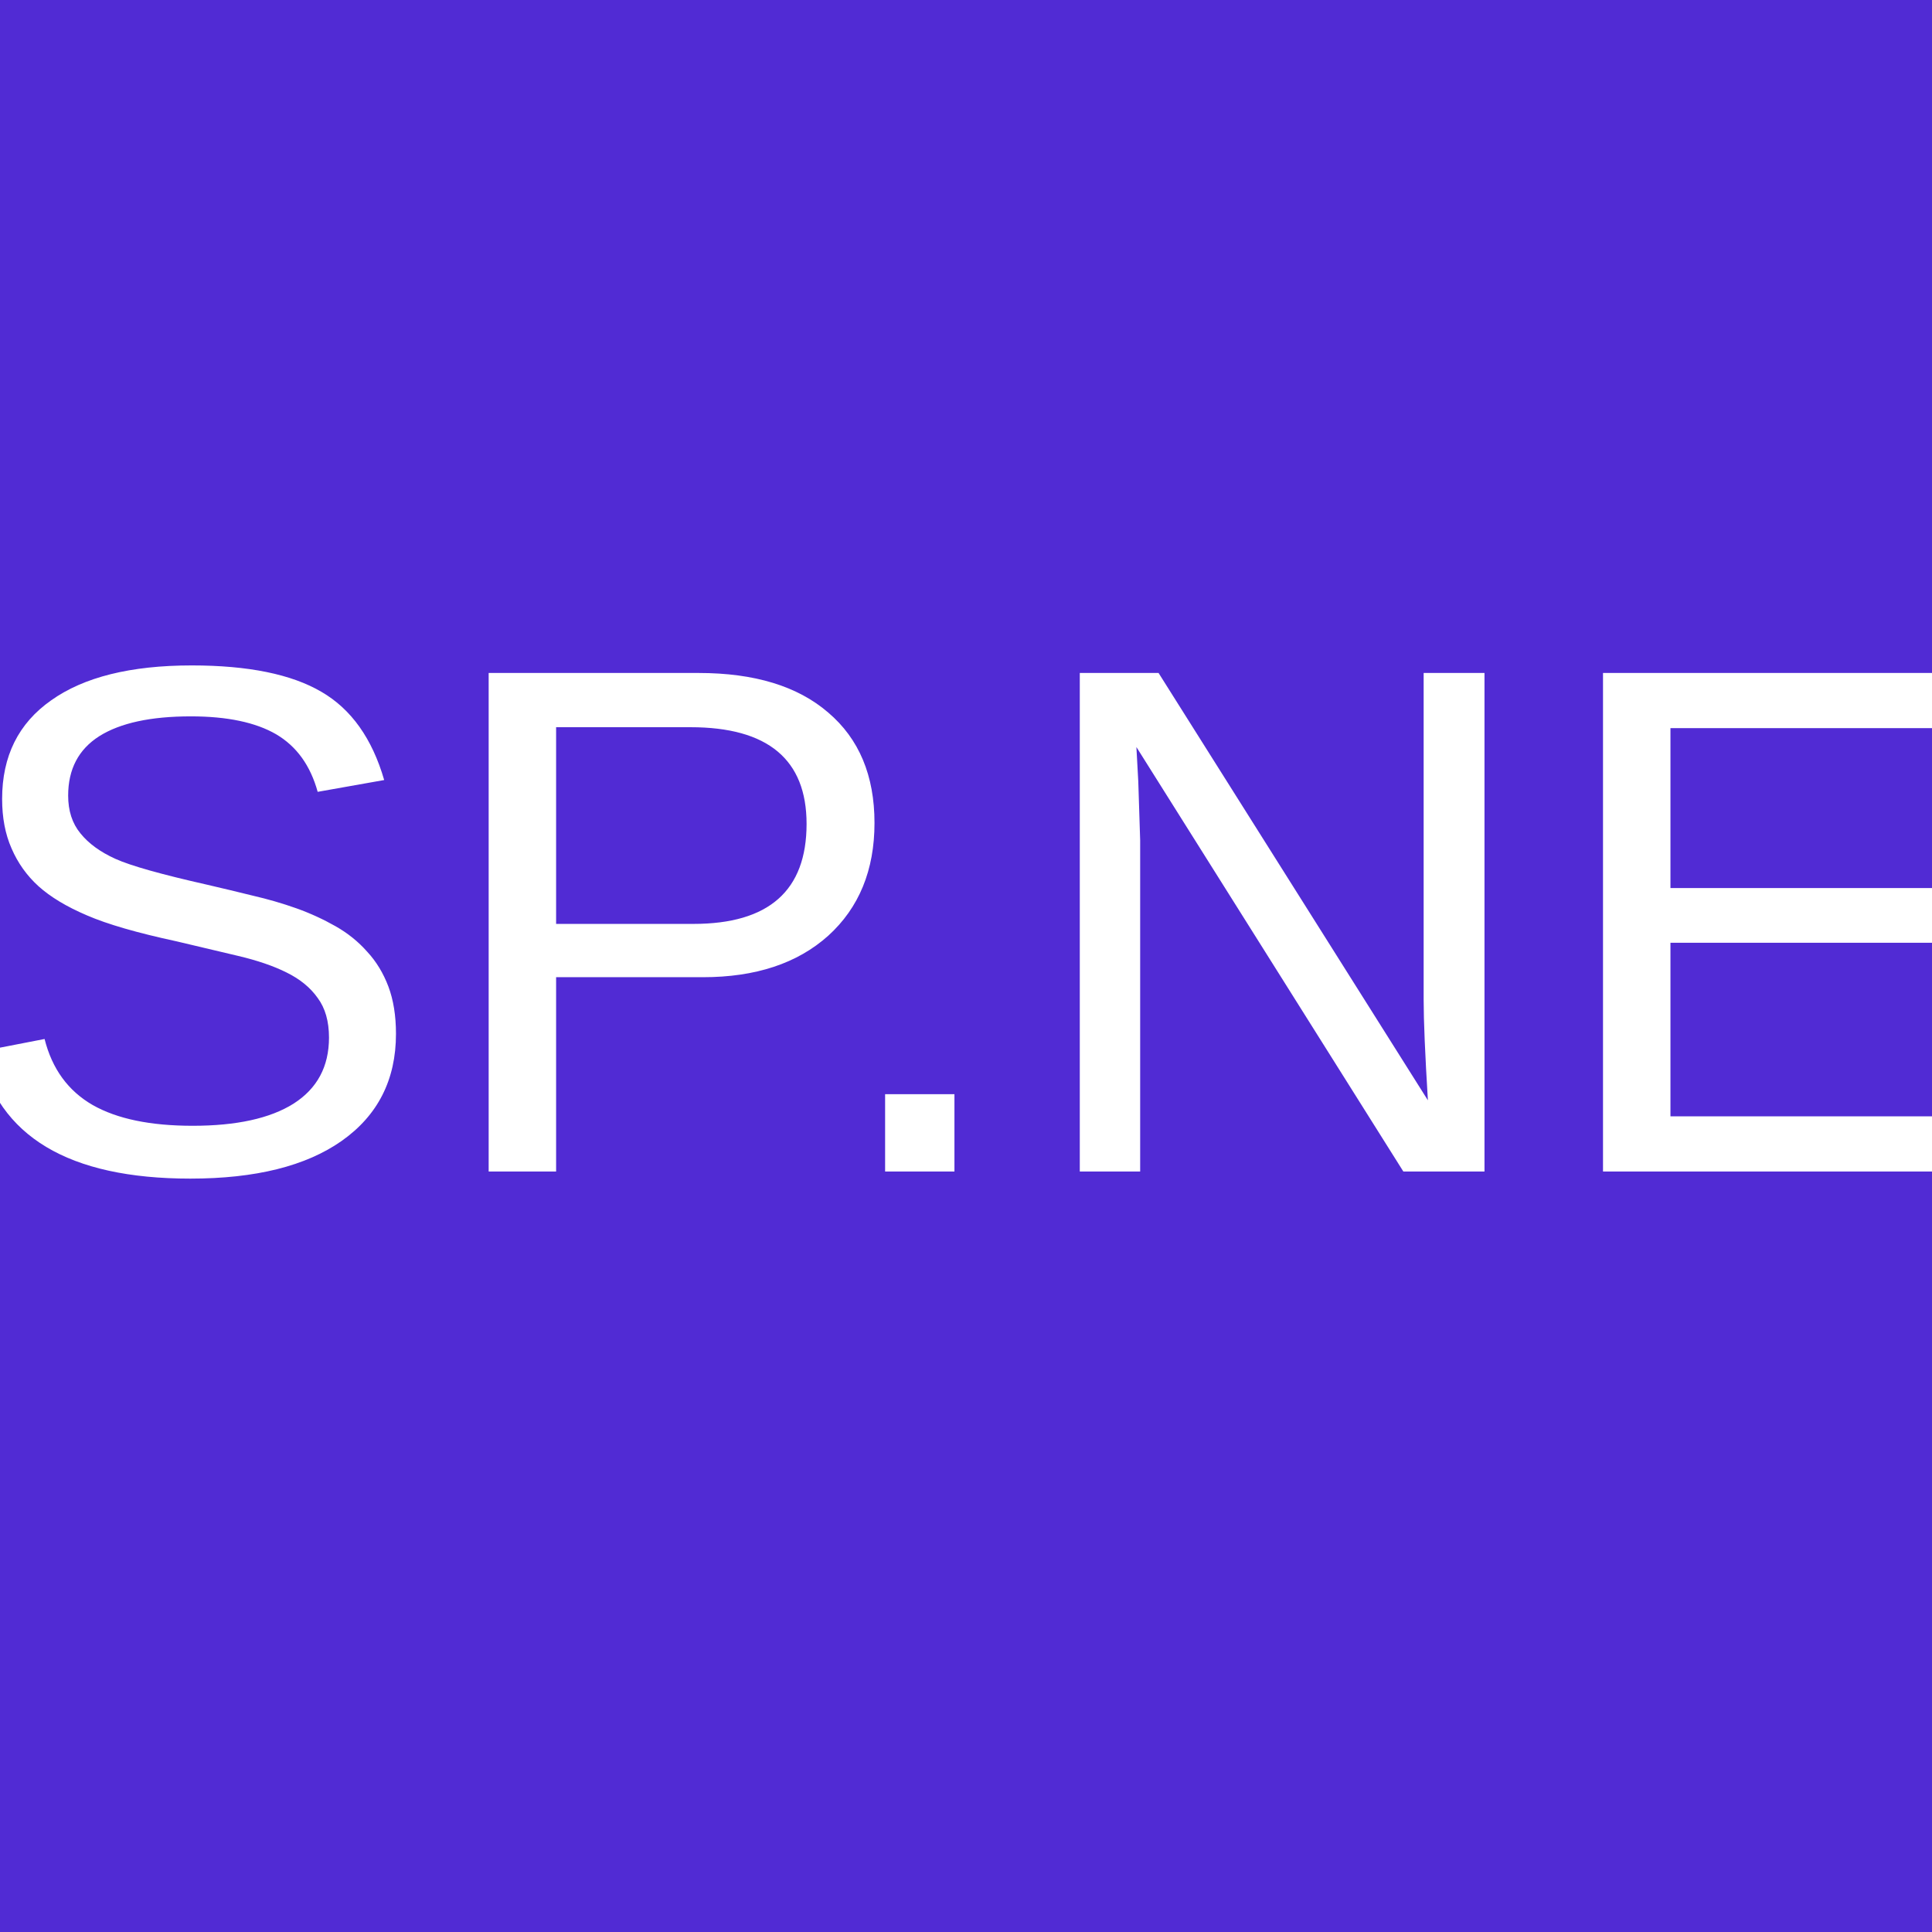
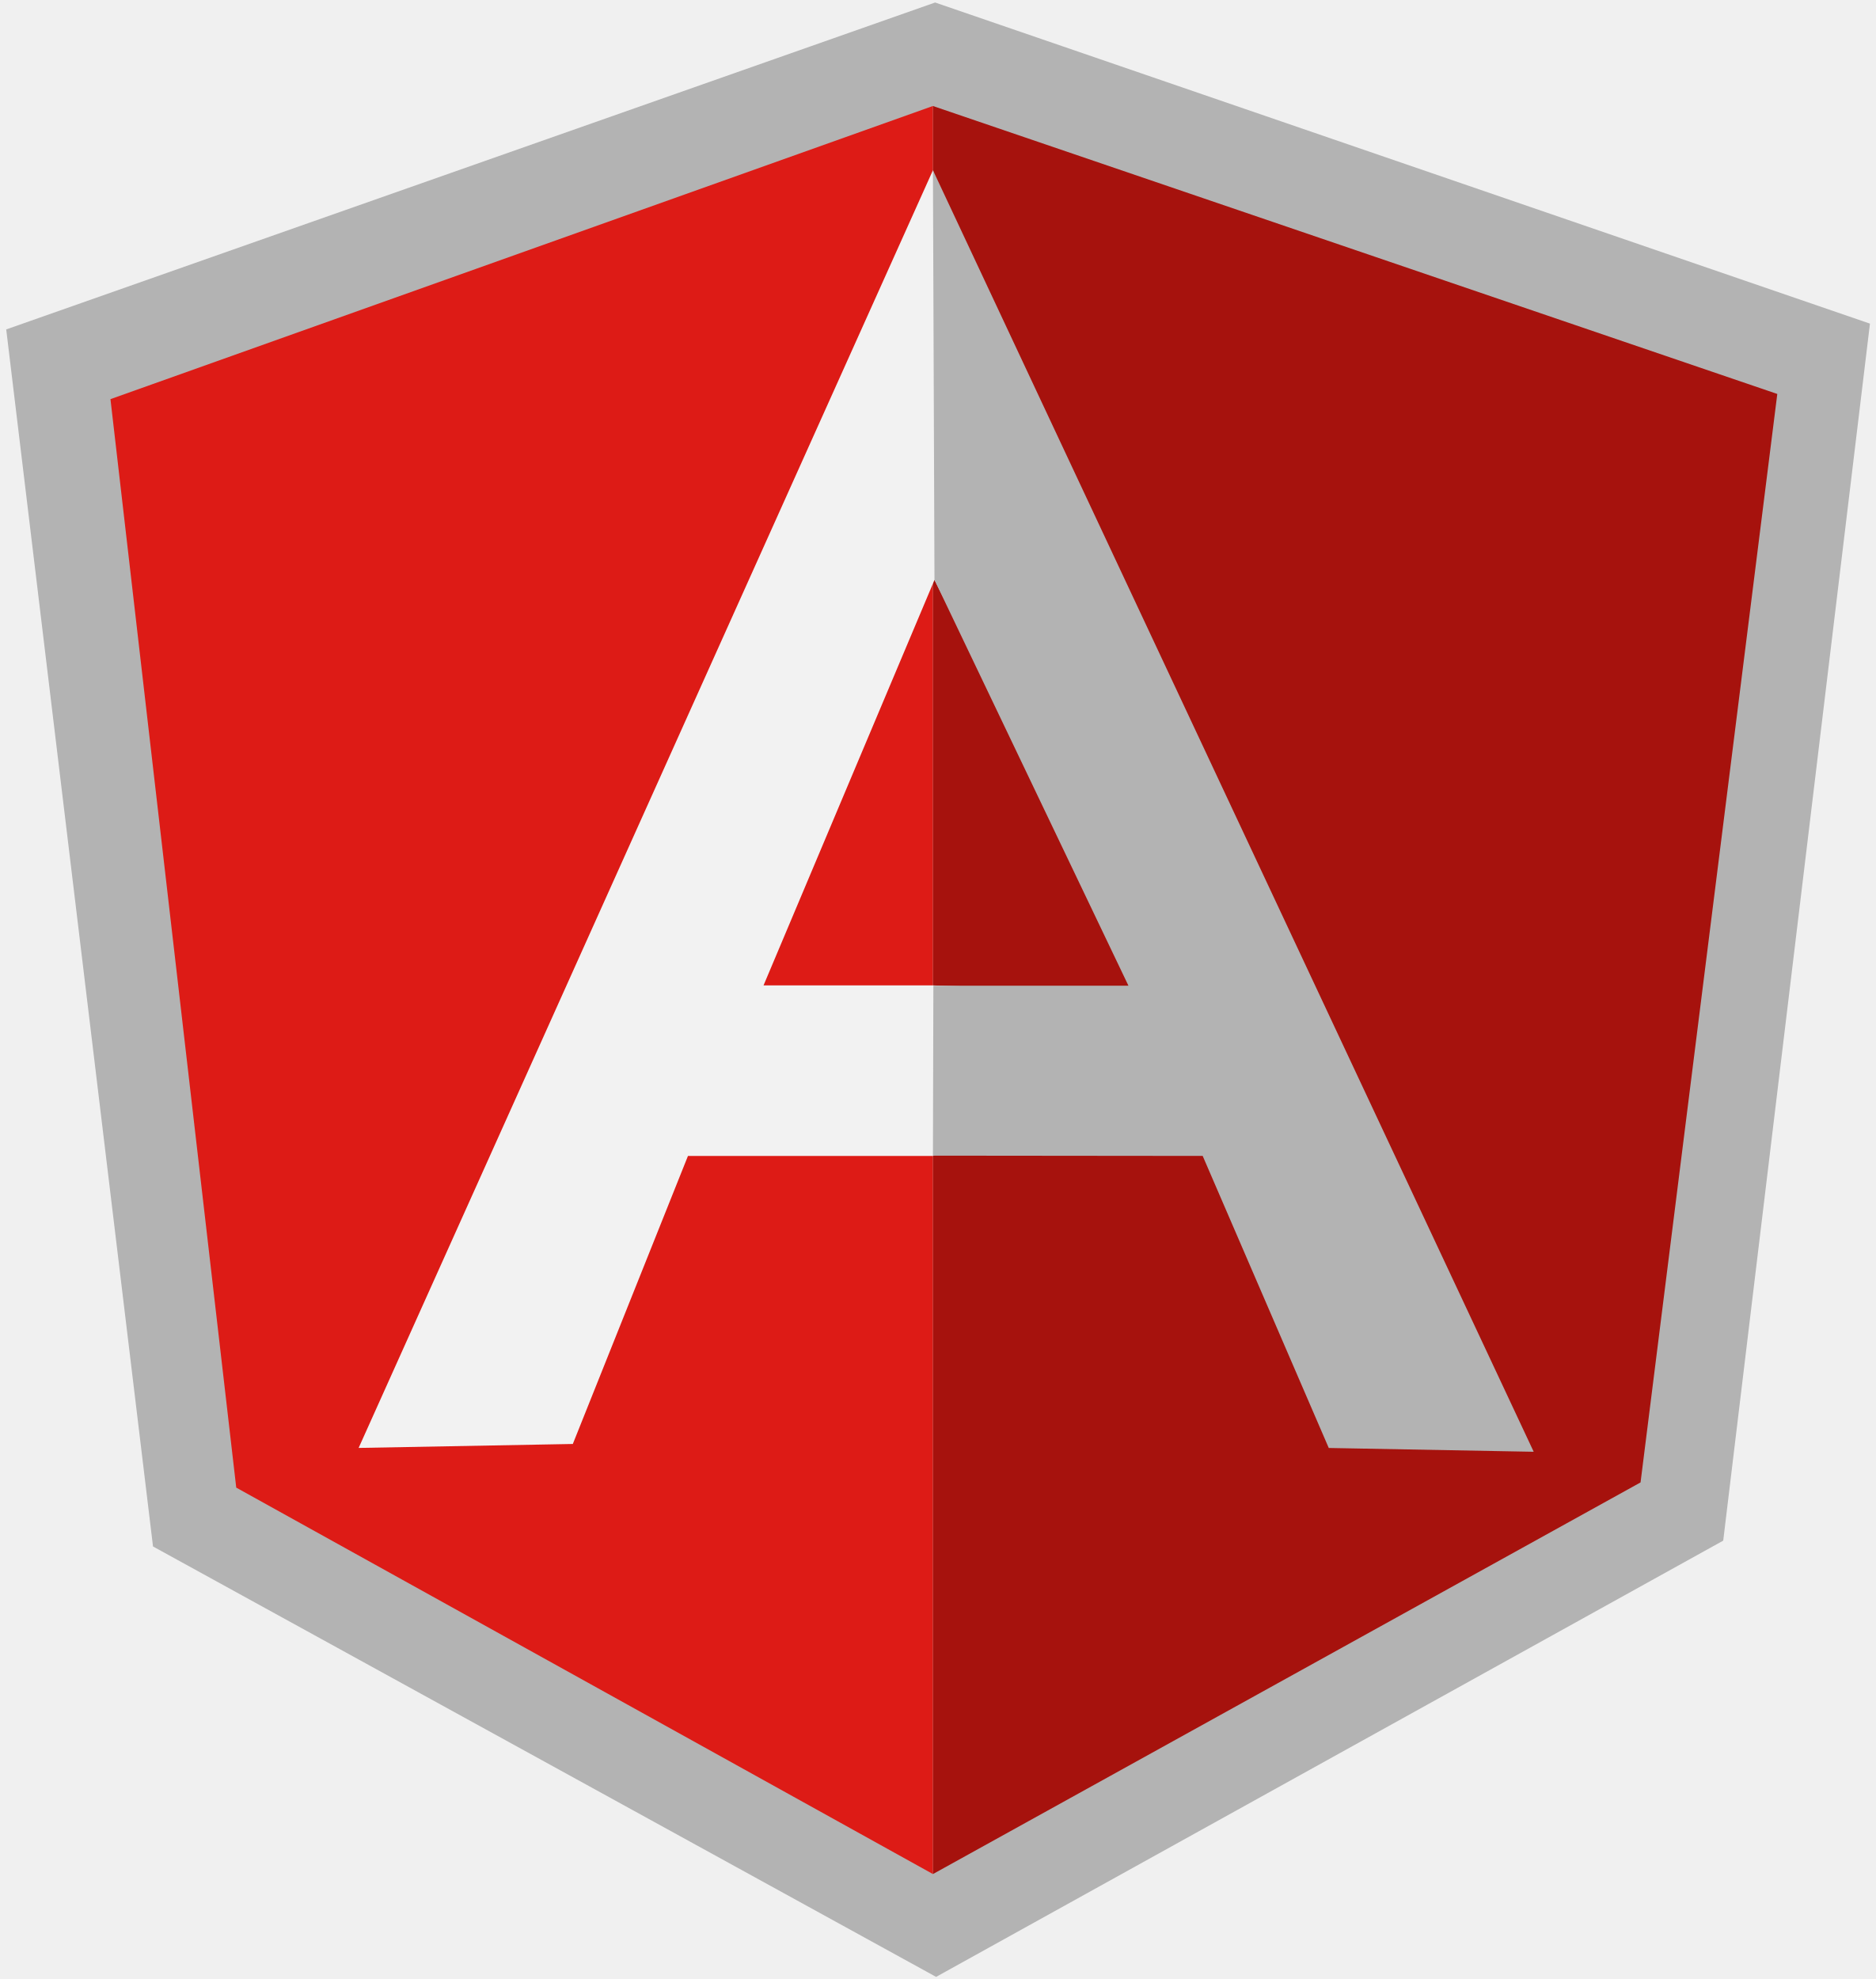
- <svg xmlns="http://www.w3.org/2000/svg" viewBox="0 0 64 64" width="64" height="64">
-   <rect width="64" height="64" fill="#512BD4" />
-   <text x="50%" y="50%" dominant-baseline="middle" text-anchor="middle" font-family="Arial" font-size="24" fill="#FFFFFF">
-     ASP.NET
-   </text>
+ <svg xmlns="http://www.w3.org/2000/svg" width="2370" height="2500" viewBox="0 0 256 270" preserveAspectRatio="xMinYMin meet">
+   <path d="M127.606.341L.849 44.95 20.88 211.022l106.86 58.732 107.412-59.528L255.175 44.16 127.606.341z" fill="#B3B3B3" />
+   <path d="M242.532 53.758L127.31 14.466v241.256l96.561-53.441 18.66-148.523z" fill="#A6120D" />
+   <path d="M15.073 54.466l17.165 148.525 95.07 52.731V14.462L15.074 54.465z" fill="#DD1B16" />
+   <path d="M159.027 142.898L127.31 157.73H93.881l-15.714 39.305-29.228.54L127.31 23.227l31.717 119.672zm-3.066-7.467l-28.44-56.303-23.329 55.334h23.117l28.652.97z" fill="#F2F2F2" />
+   <path d="M127.309 23.226l.21 55.902 26.47 55.377h-26.62l-.06 23.189 36.81.035 17.204 39.852 27.967.518-81.981-174.873z" fill="#B3B3B3" />
</svg>
